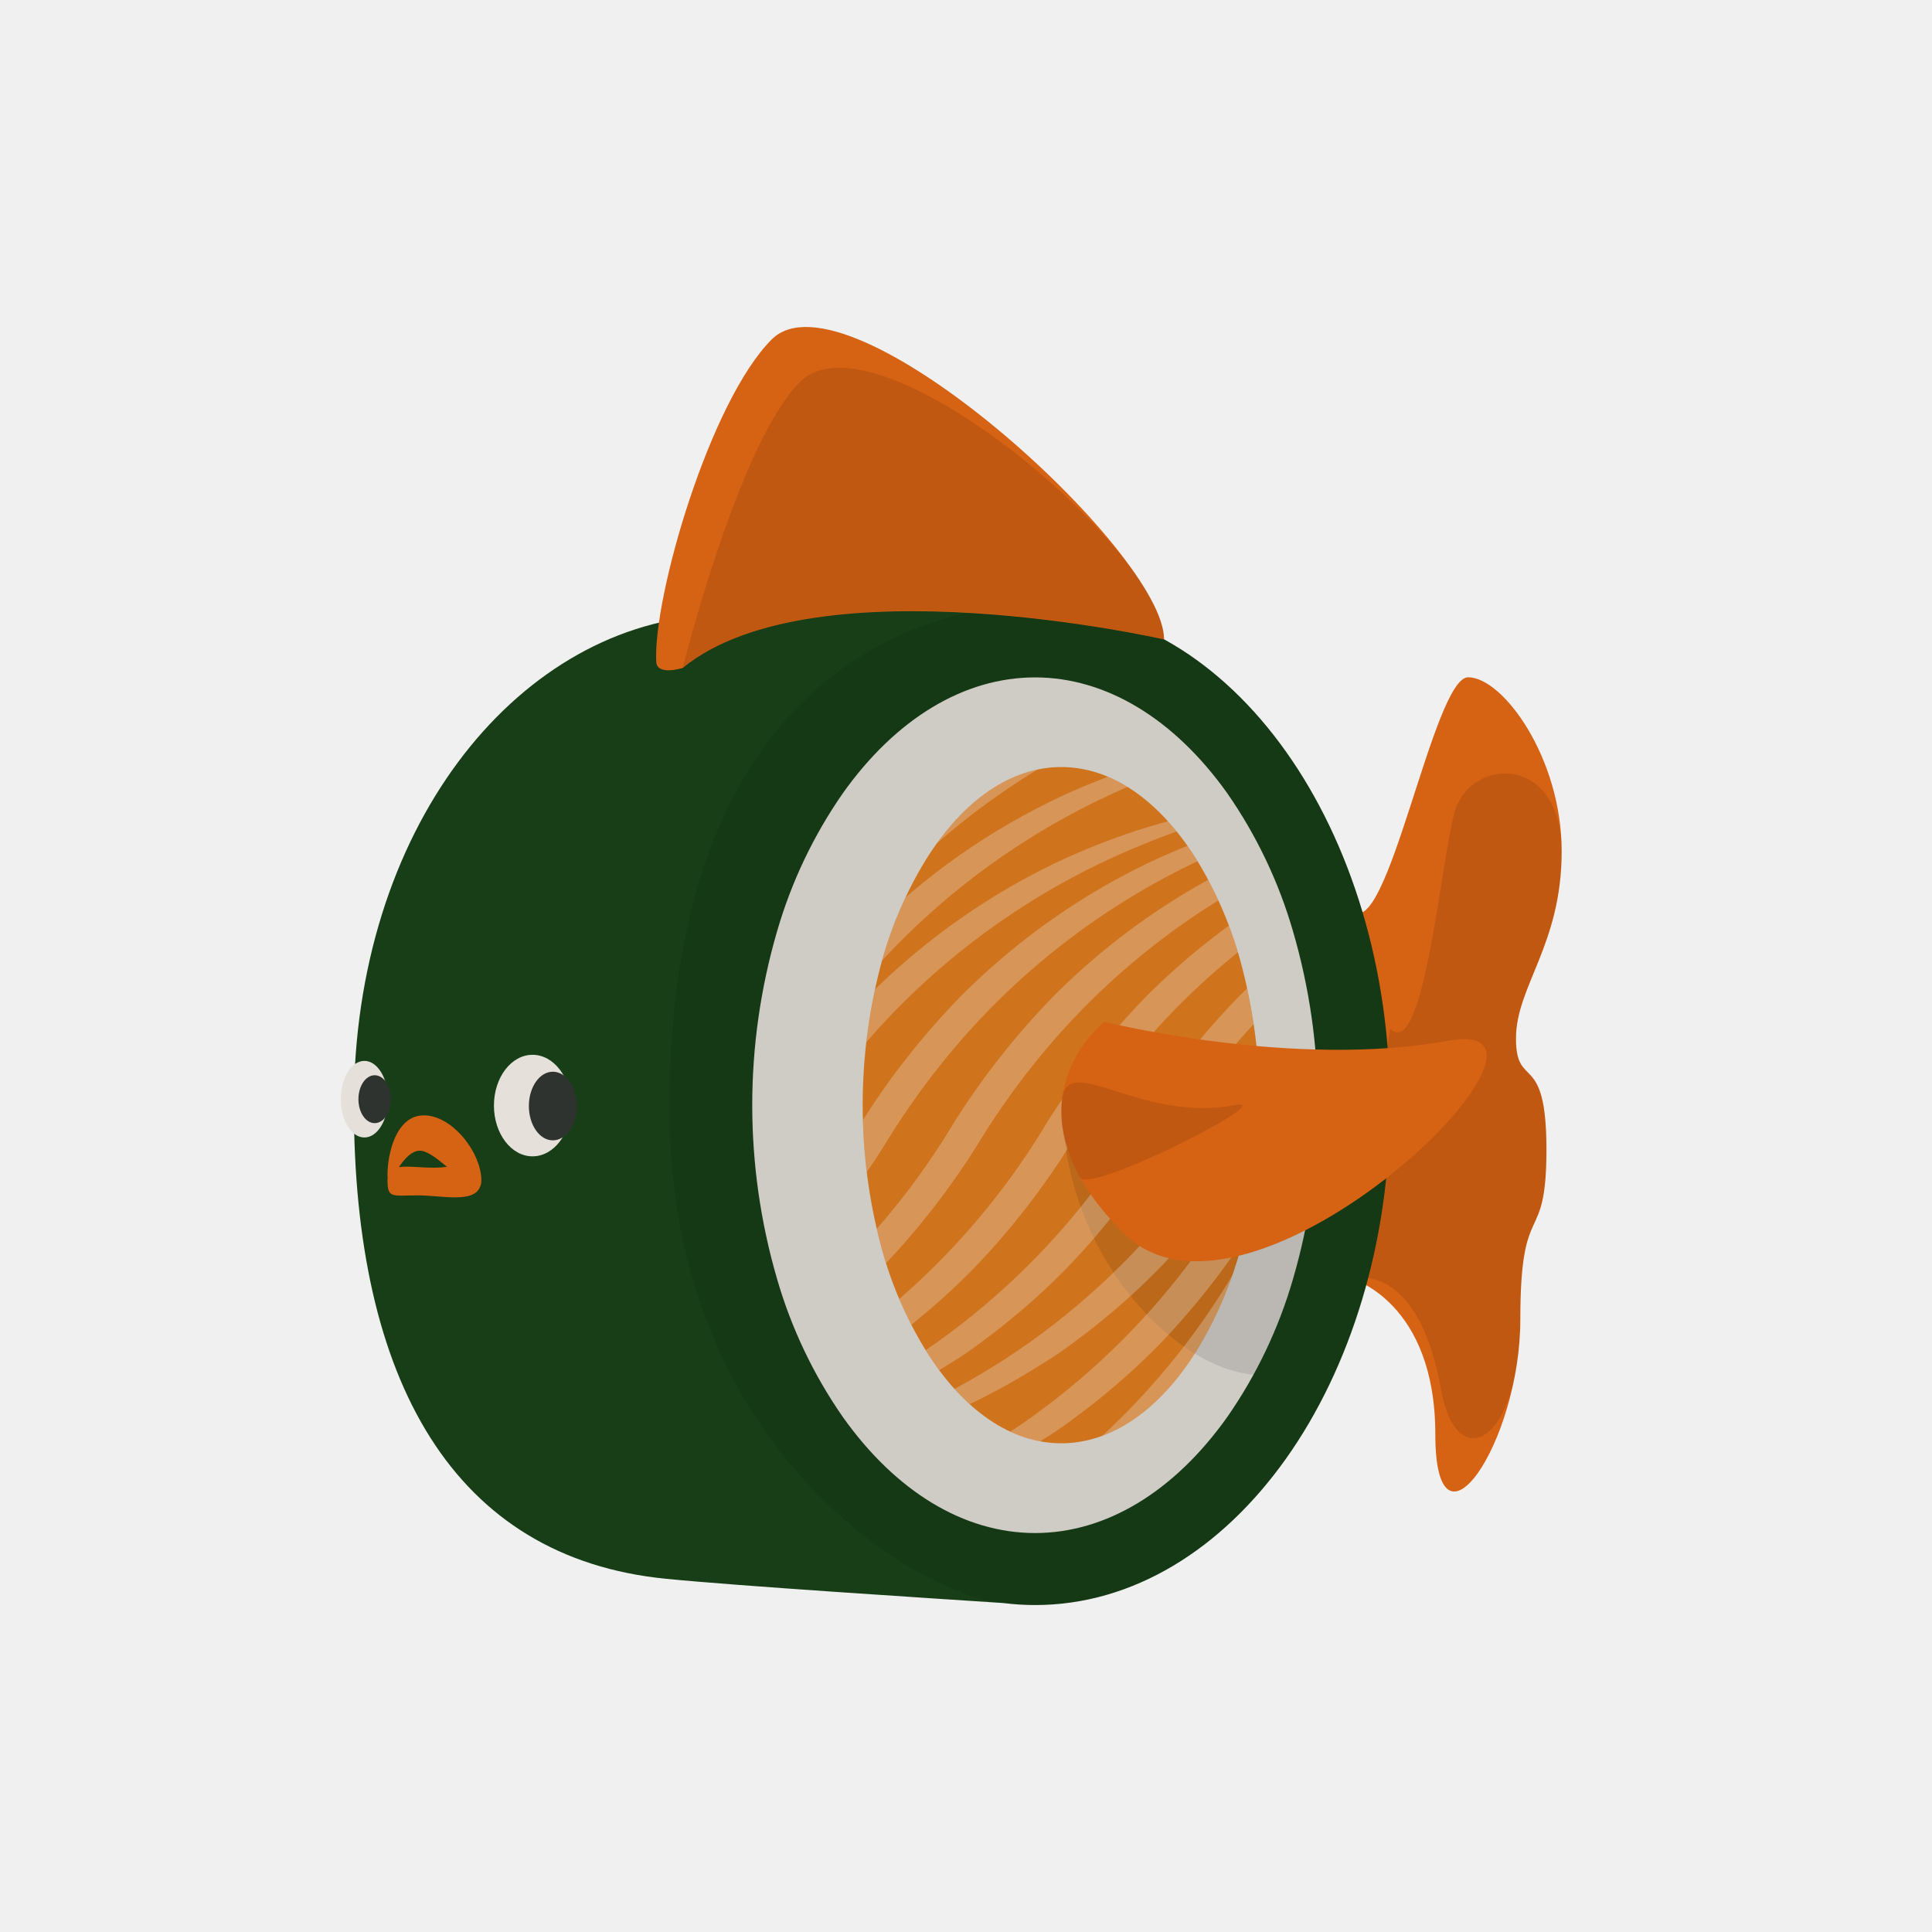
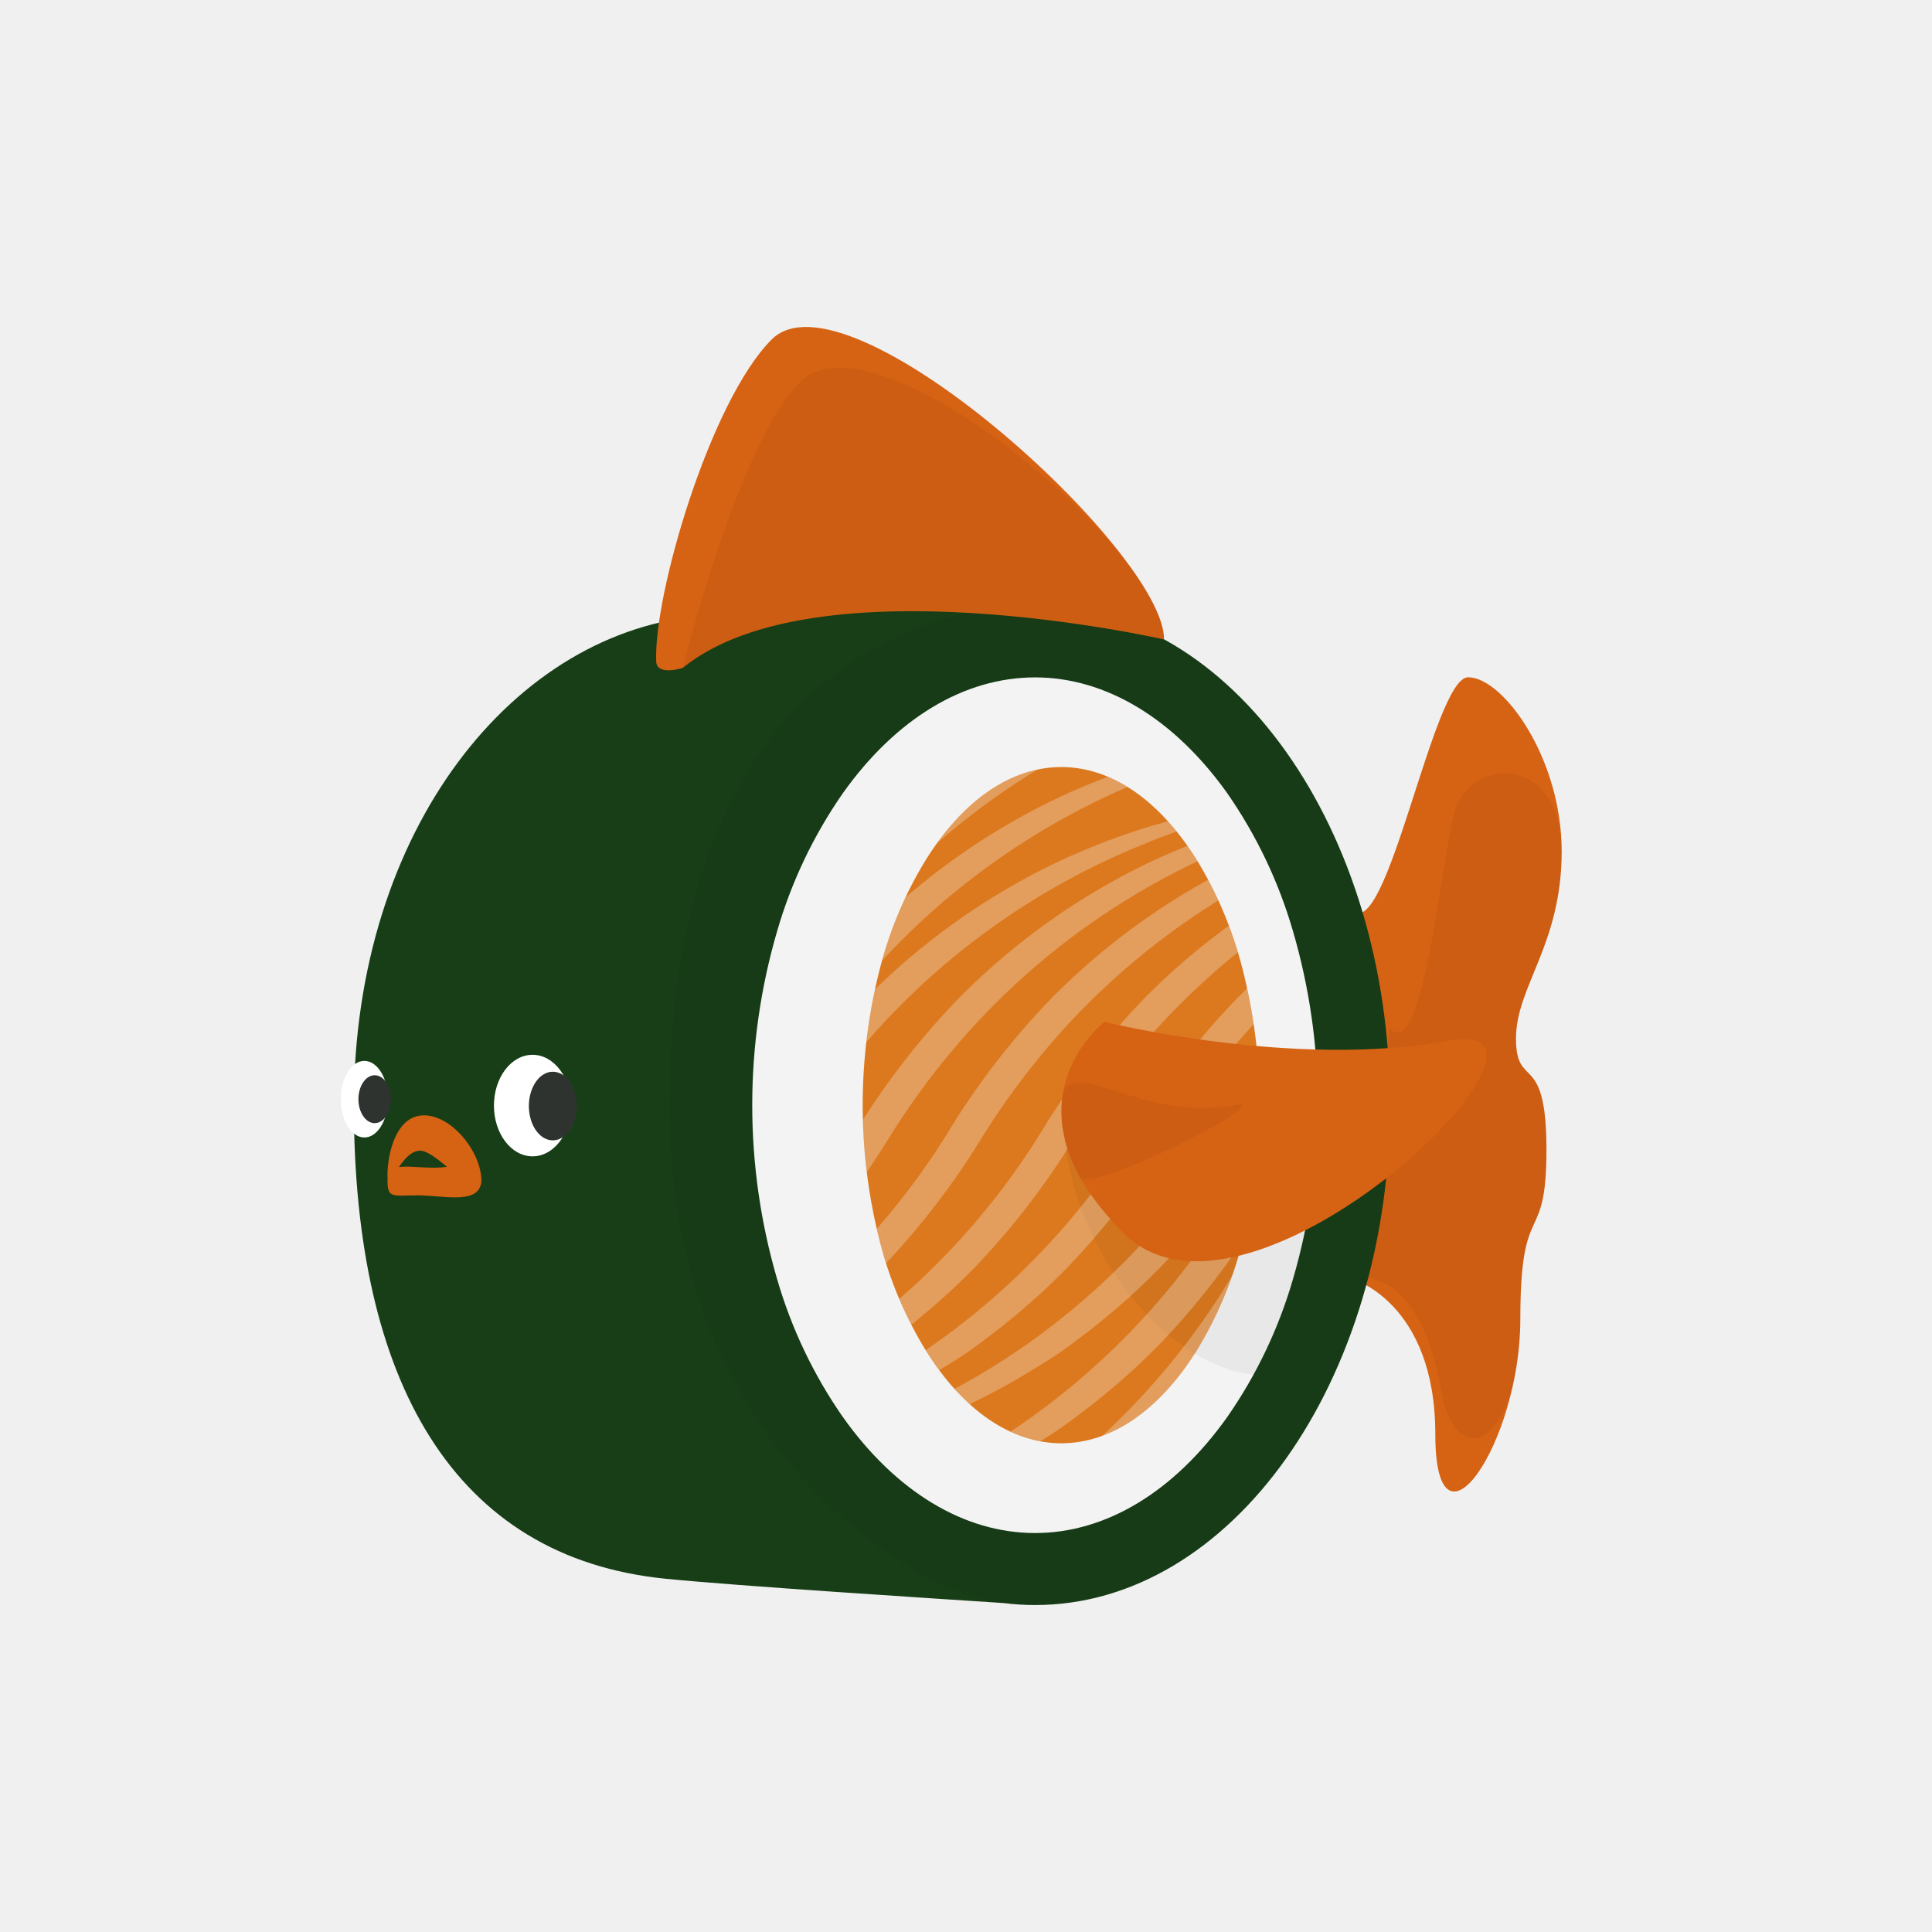
<svg xmlns="http://www.w3.org/2000/svg" id="Layer_1" data-name="Layer 1" viewBox="0 0 500 500">
  <defs>
-     <style>.cls-1{fill:none;}.cls-2{fill:#e5e1da;}.cls-3{fill:#e77f20;}.cls-4{opacity:0.1;}.cls-5{fill:#d66213;}.cls-6{fill:#173E17;}.cls-7{clip-path:url(#clip-path);}.cls-8{fill:#fff;opacity:0.3;}.cls-9{fill:#2f332f;}</style>
+     <style>.cls-1{fill:none;}.cls-2{fill:#ffffff;}.cls-3{fill:#e77f20;}.cls-4{opacity:0.05;}.cls-5{fill:#d66213;}.cls-6{fill:#173E17;}.cls-7{clip-path:url(#clip-path);}.cls-8{fill:#fff;opacity:0.3;}.cls-9{fill:#2f332f;}</style>
    <clipPath id="clip-path">
      <path class="cls-1" d="M309.55,349.78c-9.65,15.31-22,23.74-34.89,23.74s-25.25-8.43-34.89-23.74a102,102,0,0,1-12-28.21,142.41,142.41,0,0,1,0-71.11,102,102,0,0,1,12-28.21c9.64-15.31,22-23.74,34.89-23.74s25.24,8.43,34.89,23.74a102,102,0,0,1,11.94,28.21,142.41,142.41,0,0,1,0,71.11A102,102,0,0,1,309.55,349.78Z" />
    </clipPath>
  </defs>
  <ellipse class="cls-2" cx="266.8" cy="286.24" rx="77.88" ry="113.88" />
  <path class="cls-3" d="M309.55,349.78c-9.65,15.31-22,23.74-34.89,23.74s-25.25-8.43-34.89-23.74a102,102,0,0,1-12-28.21,142.41,142.41,0,0,1,0-71.11,102,102,0,0,1,12-28.21c9.64-15.31,22-23.74,34.89-23.74s25.24,8.43,34.89,23.74a102,102,0,0,1,11.94,28.21,142.41,142.41,0,0,1,0,71.11A102,102,0,0,1,309.55,349.78Z" />
  <path class="cls-4" d="M347.83,324c0,62.89-73,23.6-73-39.29C319.81,278,347.83,261.07,347.83,324Z" />
  <path class="cls-5" d="M349.8,330.91s21.66,6,21.66,40.33,22,2.25,22-29.85,6.76-18,6.76-43.92-7.88-15.2-7.88-28.72,11.82-24.21,11.82-48.42-15.2-45.05-24.21-45.05-21,69.41-30.11,60.25Z" />
  <path class="cls-4" d="M349.8,330.91s17.08-5.18,23.12,28.63c4,22.62,20.5,13.95,20.5-18.15s6.76-18,6.76-43.92-7.88-15.2-7.88-28.72,11.82-24.21,11.82-48.42S382.5,195.75,377,208.51c-3.58,8.26-8.08,66.87-17.24,57.71Z" />
  <path class="cls-6" d="M267.87,156.65h0s-64.11,1.09-85.42,2.66c-49.23,3.62-90.87,55.26-90.87,126.7s25.83,117.14,80.78,122.58c18.9,1.87,67.92,5,87.38,6.28a66.46,66.46,0,0,0,8.13.51h0c50.73,0,91.85-57.92,91.85-129.37S318.6,156.65,267.87,156.65ZM317.63,366.7c-13.76,19.38-31.43,30.05-49.76,30.05s-36-10.67-49.76-30.05a121.89,121.89,0,0,1-17-35.69,160.65,160.65,0,0,1,0-90,122.07,122.07,0,0,1,17-35.7c13.76-19.37,31.43-30,49.76-30s36,10.67,49.76,30a122.07,122.07,0,0,1,17,35.7,160.65,160.65,0,0,1,0,90A121.89,121.89,0,0,1,317.63,366.7Z" />
  <g class="cls-7">
    <path class="cls-8" d="M334.38,207.56a172.13,172.13,0,0,0-38.83,11.09,187.9,187.9,0,0,0-65.62,44.73,195.87,195.87,0,0,0-24.22,31.56,196.26,196.26,0,0,1-25.27,32.81,176.54,176.54,0,0,1-15.32,14c-2.64,2.23-5.45,4.26-8.21,6.34s-5.68,3.94-8.64,5.72A169.43,169.43,0,0,1,111,371.36c-13,4.17-26.55,7.16-40.18,7.45a170.1,170.1,0,0,0,38.8-11.18,186.34,186.34,0,0,0,35.19-19.1,188.56,188.56,0,0,0,54-57.87,197.58,197.58,0,0,1,25.6-32.6,177.06,177.06,0,0,1,32.4-25.77A174.1,174.1,0,0,1,275,222.47a183.73,183.73,0,0,1,19.18-7.53C307.25,210.8,320.76,207.85,334.38,207.56Z" />
    <path class="cls-8" d="M334.38,191a172.15,172.15,0,0,0-38.83,11.1,188.05,188.05,0,0,0-65.62,44.72,196.75,196.75,0,0,0-24.22,31.56,195.45,195.45,0,0,1-25.27,32.81,176.65,176.65,0,0,1-15.32,14c-2.64,2.23-5.45,4.26-8.21,6.33s-5.68,3.94-8.64,5.73A168.94,168.94,0,0,1,111,354.81C98,359,84.44,362,70.81,362.26a169.6,169.6,0,0,0,38.8-11.18A185.73,185.73,0,0,0,144.8,332a188.79,188.79,0,0,0,54-57.87,197.17,197.17,0,0,1,25.6-32.6A175.79,175.79,0,0,1,275,205.92a186,186,0,0,1,19.18-7.53C307.25,194.26,320.76,191.3,334.38,191Z" />
    <path class="cls-8" d="M334.38,174.47a172.15,172.15,0,0,0-38.83,11.1,187.7,187.7,0,0,0-65.62,44.72,196.31,196.31,0,0,0-24.22,31.56,196.26,196.26,0,0,1-25.27,32.81,175,175,0,0,1-15.32,14c-2.64,2.23-5.45,4.26-8.21,6.34s-5.68,3.94-8.64,5.73A169.4,169.4,0,0,1,111,338.27c-13,4.18-26.55,7.17-40.18,7.45a169.6,169.6,0,0,0,38.8-11.18,186.86,186.86,0,0,0,35.19-19.09,188.71,188.71,0,0,0,54-57.88,197.58,197.58,0,0,1,25.6-32.6,177.06,177.06,0,0,1,32.4-25.77A174.1,174.1,0,0,1,275,189.38a183.73,183.73,0,0,1,19.18-7.53C307.25,177.71,320.76,174.76,334.38,174.47Z" />
    <path class="cls-8" d="M358.4,207.56a172.13,172.13,0,0,0-38.83,11.09A187.9,187.9,0,0,0,254,263.38a195.87,195.87,0,0,0-24.22,31.56,196.26,196.26,0,0,1-25.27,32.81,178,178,0,0,1-15.32,14c-2.64,2.23-5.45,4.26-8.21,6.34s-5.68,3.94-8.64,5.72A169.43,169.43,0,0,1,135,371.36c-13,4.17-26.55,7.16-40.18,7.45a170.1,170.1,0,0,0,38.8-11.18,186.34,186.34,0,0,0,35.19-19.1,188.56,188.56,0,0,0,54-57.87,197.58,197.58,0,0,1,25.6-32.6,177.06,177.06,0,0,1,32.4-25.77A174.1,174.1,0,0,1,299,222.47a183.73,183.73,0,0,1,19.18-7.53C331.27,210.8,344.78,207.85,358.4,207.56Z" />
    <path class="cls-8" d="M382.42,207.56a172.13,172.13,0,0,0-38.83,11.09A187.9,187.9,0,0,0,278,263.38a195.87,195.87,0,0,0-24.22,31.56,196.26,196.26,0,0,1-25.27,32.81,178,178,0,0,1-15.32,14c-2.64,2.23-5.45,4.26-8.21,6.34s-5.68,3.94-8.64,5.72A169.43,169.43,0,0,1,159,371.36c-13.05,4.17-26.55,7.16-40.18,7.45a170.25,170.25,0,0,0,38.8-11.18,186.26,186.26,0,0,0,35.18-19.1,188.47,188.47,0,0,0,54-57.87,197.58,197.58,0,0,1,25.6-32.6,177.06,177.06,0,0,1,32.4-25.77,174.1,174.1,0,0,1,18.18-9.82,183.73,183.73,0,0,1,19.18-7.53C355.29,210.8,368.8,207.85,382.42,207.56Z" />
    <path class="cls-8" d="M406.44,207.56a172.13,172.13,0,0,0-38.83,11.09A187.9,187.9,0,0,0,302,263.38a195.87,195.87,0,0,0-24.22,31.56,196.26,196.26,0,0,1-25.27,32.81,178,178,0,0,1-15.32,14c-2.65,2.23-5.45,4.26-8.21,6.34s-5.68,3.94-8.64,5.72a169.43,169.43,0,0,1-37.28,17.55c-13.05,4.17-26.55,7.16-40.18,7.45a170.25,170.25,0,0,0,38.8-11.18,186.26,186.26,0,0,0,35.18-19.1,188.47,188.47,0,0,0,54-57.87,197.58,197.58,0,0,1,25.6-32.6,177.06,177.06,0,0,1,32.4-25.77,174.1,174.1,0,0,1,18.18-9.82,183.73,183.73,0,0,1,19.18-7.53C379.31,210.8,392.82,207.85,406.44,207.56Z" />
    <path class="cls-8" d="M454.48,207.56a172.13,172.13,0,0,0-38.83,11.09A187.9,187.9,0,0,0,350,263.38a195.87,195.87,0,0,0-24.22,31.56,196.26,196.26,0,0,1-25.27,32.81,178,178,0,0,1-15.32,14c-2.65,2.23-5.45,4.26-8.21,6.34s-5.68,3.94-8.64,5.72a169.43,169.43,0,0,1-37.28,17.55c-13.05,4.17-26.55,7.16-40.18,7.45a170.25,170.25,0,0,0,38.8-11.18,186.26,186.26,0,0,0,35.18-19.1,188.47,188.47,0,0,0,54-57.87,197.05,197.05,0,0,1,25.6-32.6,177.06,177.06,0,0,1,32.4-25.77,174.1,174.1,0,0,1,18.18-9.82,183.73,183.73,0,0,1,19.18-7.53C427.35,210.8,440.86,207.85,454.48,207.56Z" />
    <path class="cls-8" d="M454.48,227.27a172.13,172.13,0,0,0-38.83,11.09A187.9,187.9,0,0,0,350,283.09a195.87,195.87,0,0,0-24.22,31.56,196.26,196.26,0,0,1-25.27,32.81,178,178,0,0,1-15.32,14c-2.65,2.23-5.45,4.26-8.21,6.34s-5.68,3.94-8.64,5.72a169.43,169.43,0,0,1-37.28,17.55c-13.05,4.17-26.55,7.17-40.18,7.45a170.25,170.25,0,0,0,38.8-11.18,186.26,186.26,0,0,0,35.18-19.1,188.47,188.47,0,0,0,54-57.87,197.05,197.05,0,0,1,25.6-32.6A177.06,177.06,0,0,1,376.93,252a174.1,174.1,0,0,1,18.18-9.82,183.73,183.73,0,0,1,19.18-7.53C427.35,230.51,440.86,227.56,454.48,227.27Z" />
    <path class="cls-8" d="M454.48,247a172.13,172.13,0,0,0-38.83,11.09A187.9,187.9,0,0,0,350,302.8a195.87,195.87,0,0,0-24.22,31.56,196.26,196.26,0,0,1-25.27,32.81,178,178,0,0,1-15.32,14c-2.65,2.23-5.45,4.26-8.21,6.34s-5.68,3.94-8.64,5.72a169.43,169.43,0,0,1-37.28,17.55C218,415,204.54,418,190.91,418.23a170.25,170.25,0,0,0,38.8-11.18A186.26,186.26,0,0,0,264.89,388a188.47,188.47,0,0,0,54-57.87,197.05,197.05,0,0,1,25.6-32.6,177.06,177.06,0,0,1,32.4-25.77,174.1,174.1,0,0,1,18.18-9.82,183.73,183.73,0,0,1,19.18-7.53C427.35,250.22,440.86,247.27,454.48,247Z" />
    <path class="cls-8" d="M430.46,207.56a172.13,172.13,0,0,0-38.83,11.09A187.9,187.9,0,0,0,326,263.38a195.87,195.87,0,0,0-24.22,31.56,196.26,196.26,0,0,1-25.27,32.81,178,178,0,0,1-15.32,14c-2.65,2.23-5.45,4.26-8.21,6.34s-5.68,3.94-8.64,5.72a169.43,169.43,0,0,1-37.28,17.55c-13,4.17-26.55,7.16-40.18,7.45a170.25,170.25,0,0,0,38.8-11.18,186.26,186.26,0,0,0,35.18-19.1,188.47,188.47,0,0,0,54-57.87,197.58,197.58,0,0,1,25.6-32.6,177.06,177.06,0,0,1,32.4-25.77,174.1,174.1,0,0,1,18.18-9.82,183.73,183.73,0,0,1,19.18-7.53C403.33,210.8,416.84,207.85,430.46,207.56Z" />
  </g>
  <path class="cls-5" d="M124.58,305.43s0,0,0-.07a8,8,0,0,0-.13-1.48c-1-7.07-8-15.23-14.73-15.23-7.26,0-9.44,10-9.44,15.45a6.34,6.34,0,0,0,.06.9c0,.14-.06.22-.06.36,0,4.91,1.21,4,7.91,4,6.12,0,14.66,2.19,16.14-2.45a3.08,3.08,0,0,0,.25-1.35S124.58,305.47,124.58,305.43Zm-21.35-3.38c1.41-2.06,3.27-4.25,5.44-4.25,1.83,0,4.42,2,7,4.17a25.25,25.25,0,0,1-3.21.23C108.74,302.2,105.46,301.7,103.23,302.05Z" />
  <path class="cls-4" d="M267.87,156.65h0s-94.61-4.44-94.61,130.25c0,90.08,67,126.73,86.48,128a66.46,66.46,0,0,0,8.13.51h0c50.73,0,91.85-57.92,91.85-129.37S318.6,156.65,267.87,156.65Z" />
  <path class="cls-5" d="M176.69,172.86s-6.69,2.15-6.86-1.62c-.79-17,13.91-67.42,29.88-83.39,19.5-19.5,101.55,54.77,101.55,77.64C301.26,165.49,211.06,144.87,176.69,172.86Z" />
  <path class="cls-4" d="M176.69,172.86s14.38-58,30.34-74c19.51-19.51,94.23,43.73,94.23,66.6C301.26,165.49,211.74,144.65,176.69,172.86Z" />
  <path class="cls-5" d="M285.83,264.45s48.95,12.24,88.93,4.89-51,82.81-84,49.77S285.83,264.45,285.83,264.45Z" />
  <path class="cls-4" d="M319.65,286c12-2.25-37.64,23.21-40.15,18.71-4.25-7.62-5.29-14.36-4.69-20C276.16,271.88,294.91,290.66,319.65,286Z" />
  <ellipse class="cls-2" cx="94.3" cy="284.47" rx="6.1" ry="9.91" />
  <ellipse class="cls-2" cx="137.82" cy="286.12" rx="9.99" ry="13.14" />
  <ellipse class="cls-9" cx="96.97" cy="284.47" rx="4.21" ry="6.2" />
  <ellipse class="cls-9" cx="143.07" cy="286.24" rx="6.2" ry="8.88" />
</svg>
